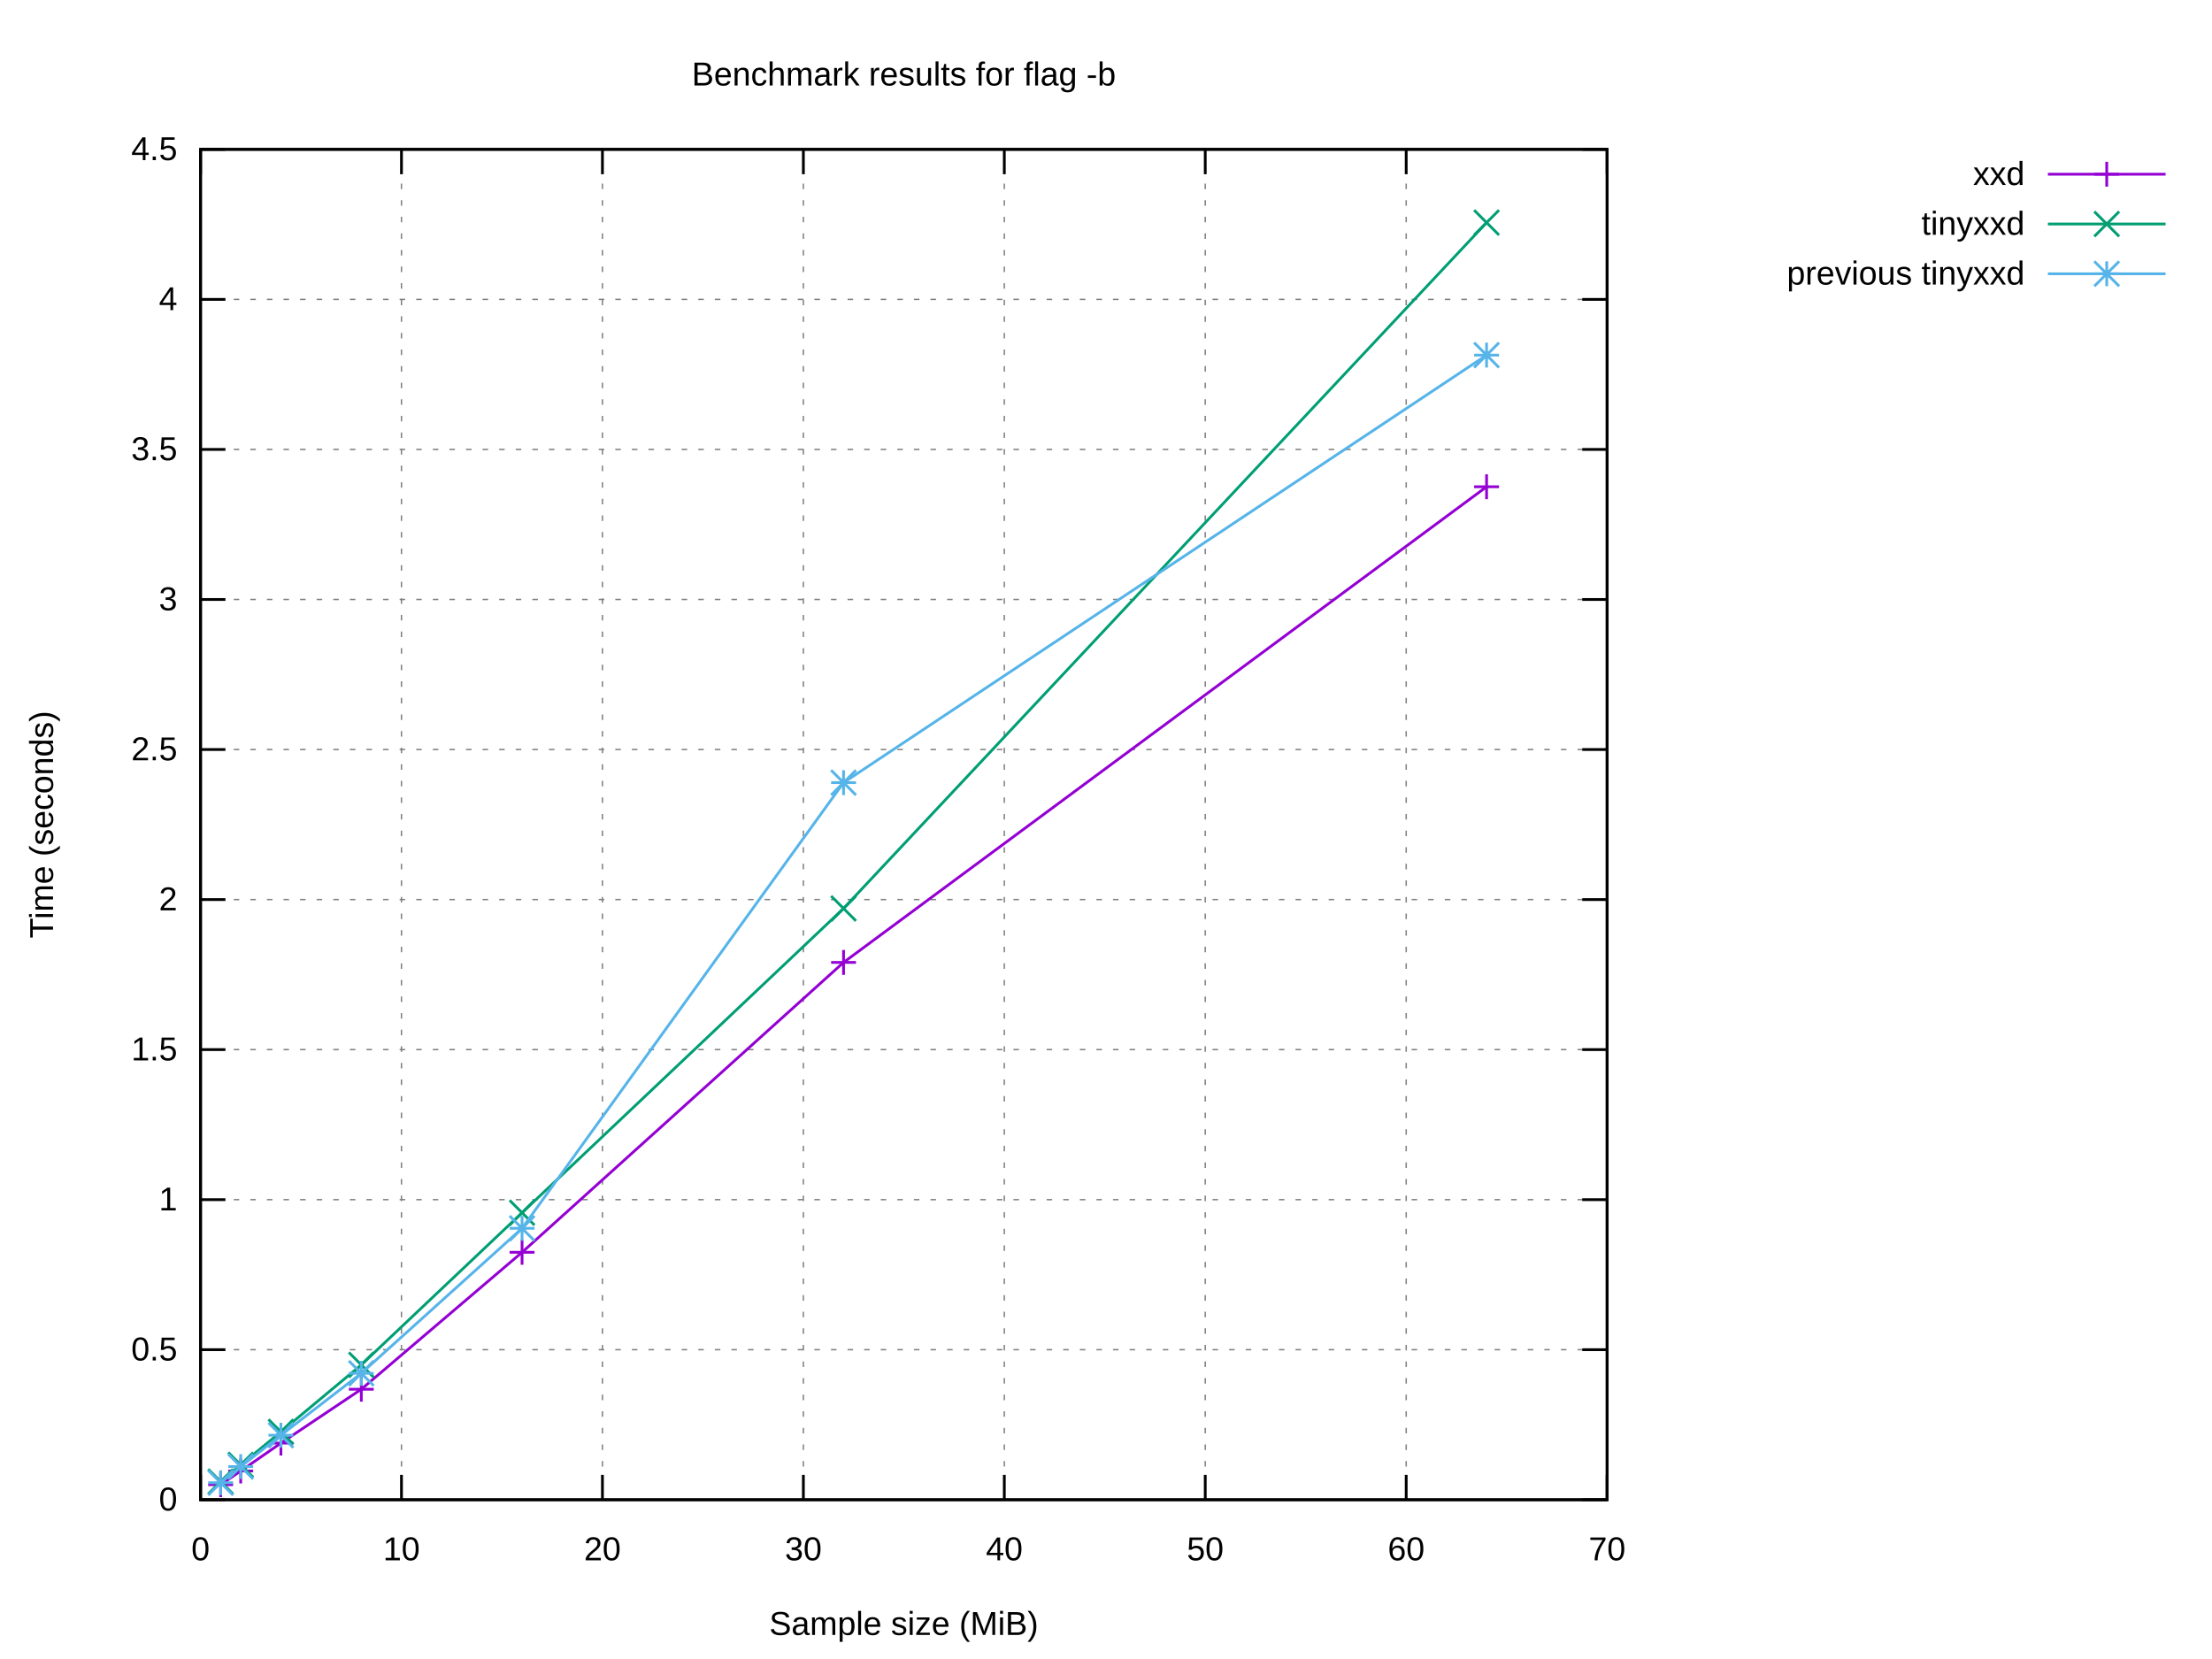
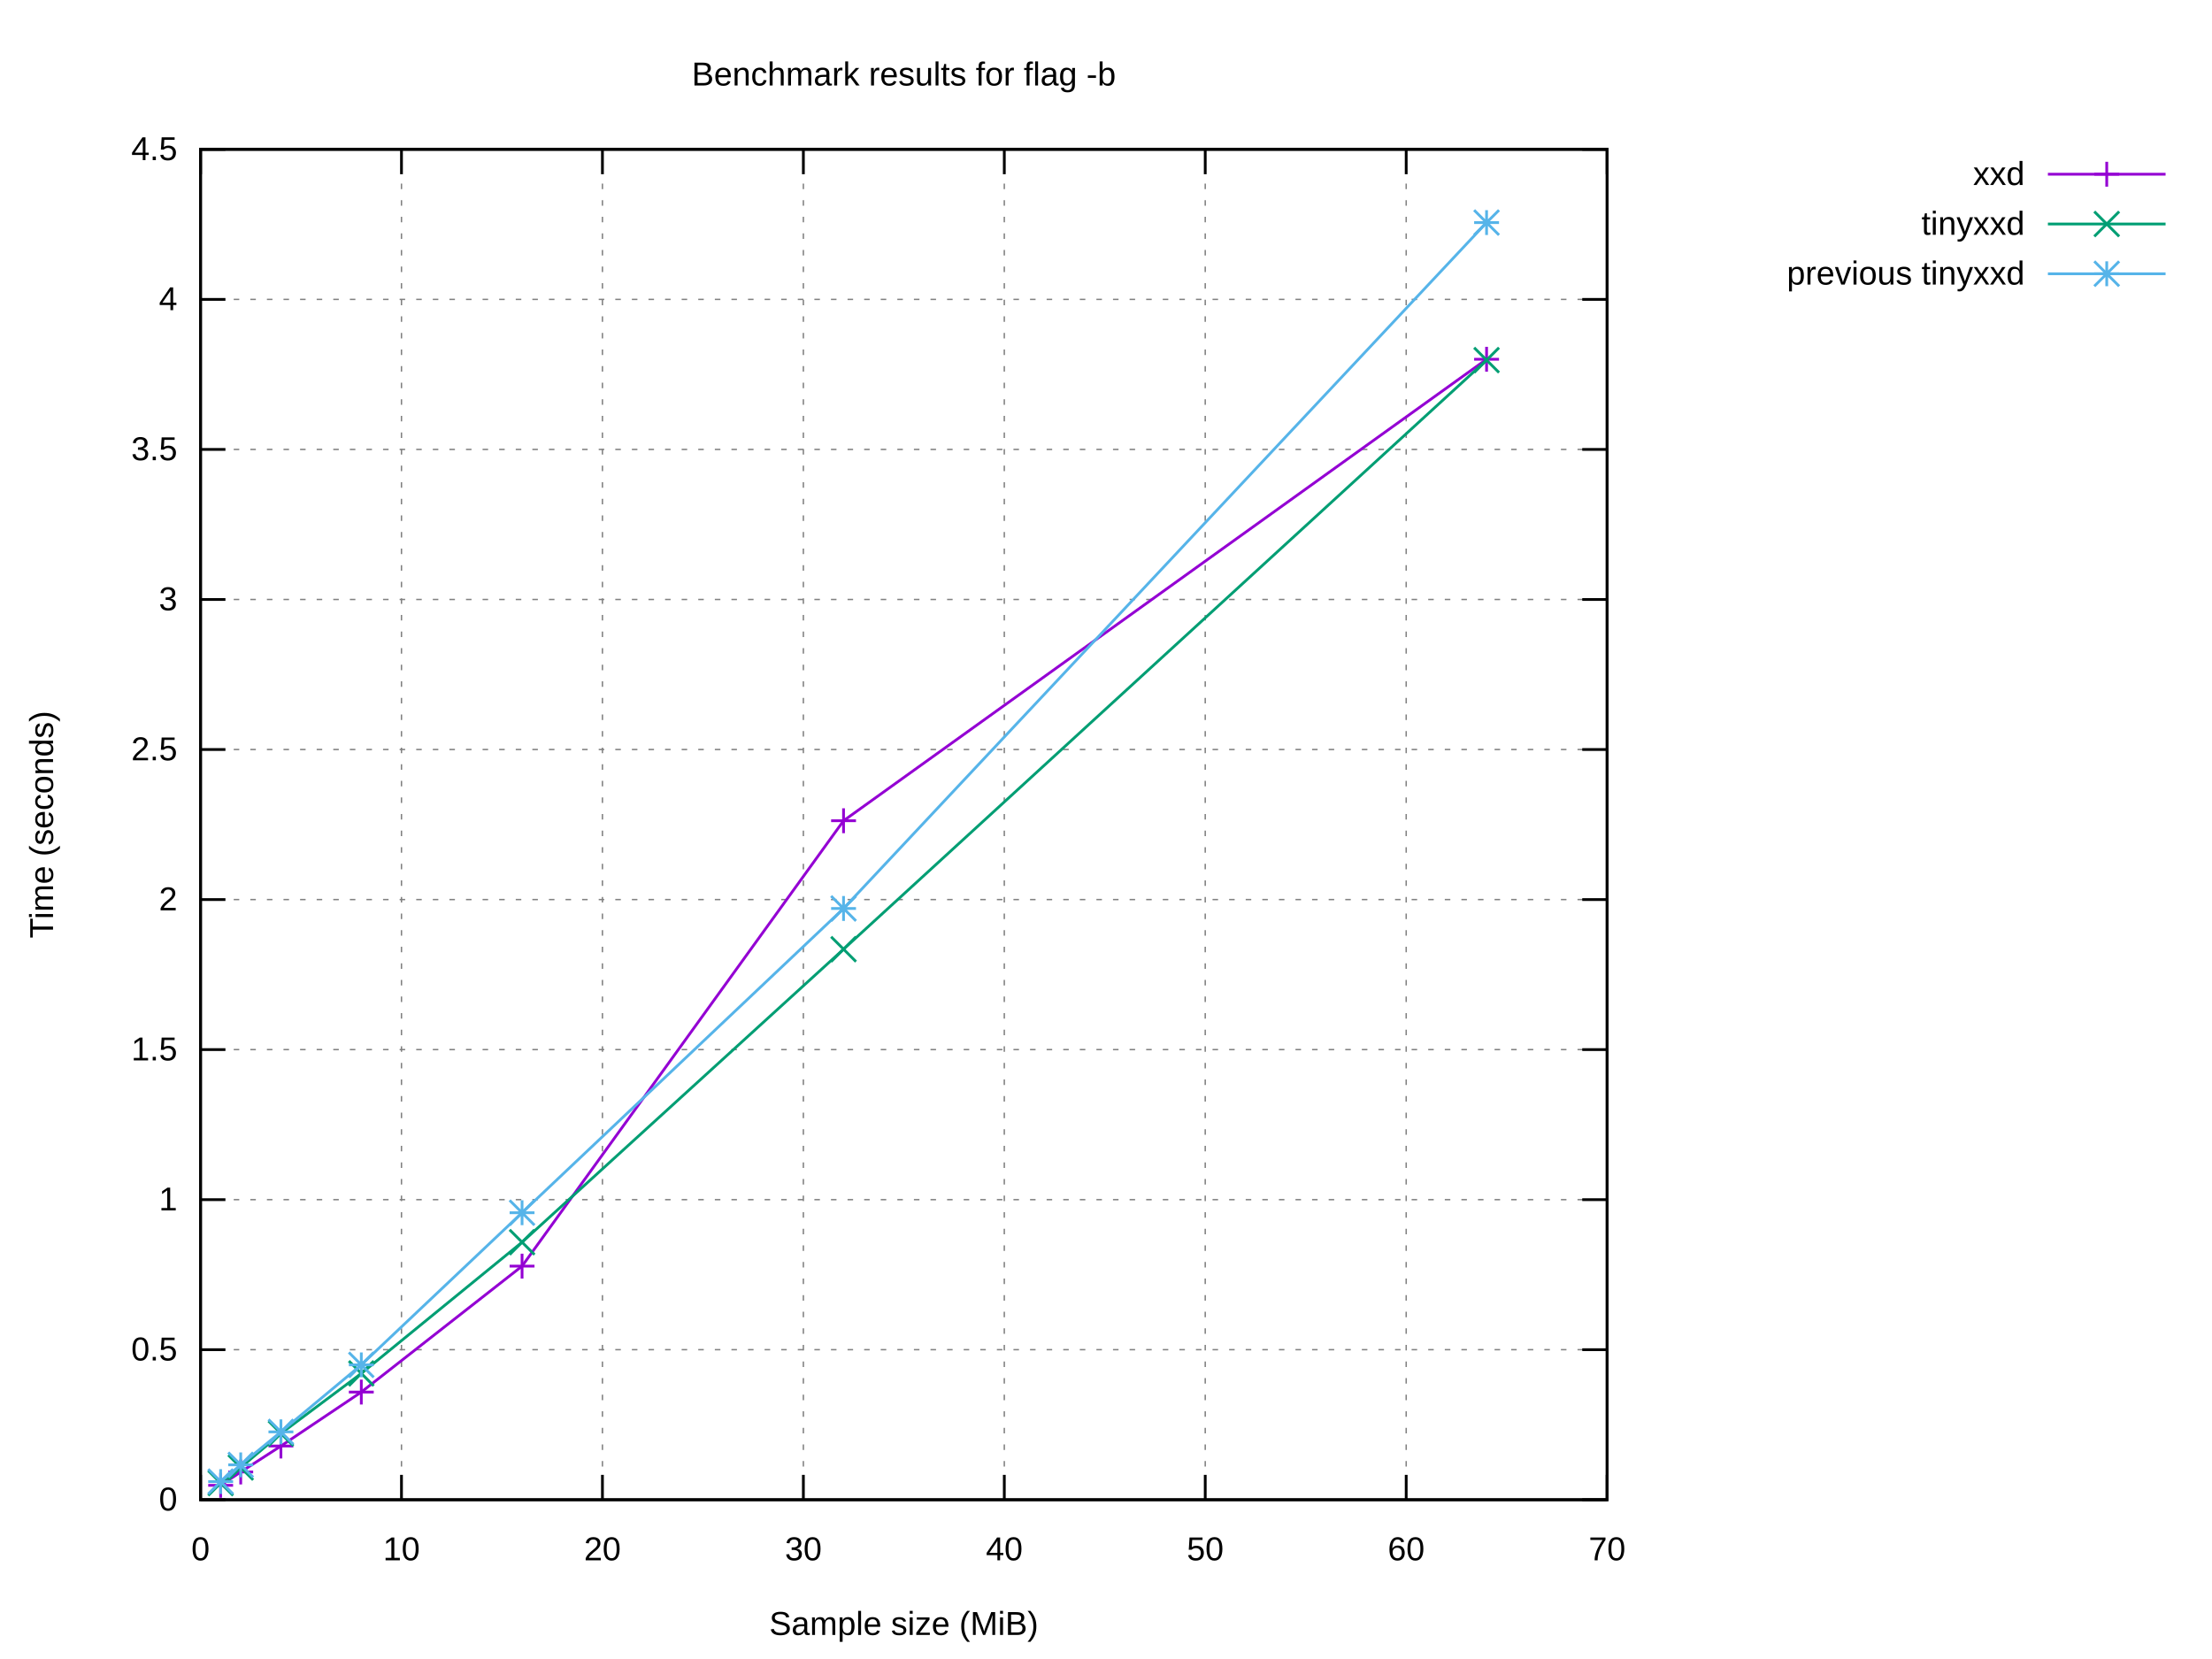
<svg xmlns="http://www.w3.org/2000/svg" xmlns:xlink="http://www.w3.org/1999/xlink" width="800" height="600" viewBox="0 0 800 600">
  <g id="gnuplot_canvas">
    <rect x="0" y="0" width="800" height="600" fill="#ffffff" />
    <defs>
      <circle id="gpDot" r="0.5" stroke-width="0.5" stroke="currentColor" />
      <path id="gpPt0" stroke-width="0.222" stroke="currentColor" d="M-1,0 h2 M0,-1 v2" />
      <path id="gpPt1" stroke-width="0.222" stroke="currentColor" d="M-1,-1 L1,1 M1,-1 L-1,1" />
      <path id="gpPt2" stroke-width="0.222" stroke="currentColor" d="M-1,0 L1,0 M0,-1 L0,1 M-1,-1 L1,1 M-1,1 L1,-1" />
      <rect id="gpPt3" stroke-width="0.222" stroke="currentColor" x="-1" y="-1" width="2" height="2" />
      <rect id="gpPt4" stroke-width="0.222" stroke="currentColor" fill="currentColor" x="-1" y="-1" width="2" height="2" />
      <circle id="gpPt5" stroke-width="0.222" stroke="currentColor" cx="0" cy="0" r="1" />
      <use xlink:href="#gpPt5" id="gpPt6" fill="currentColor" stroke="none" />
      <path id="gpPt7" stroke-width="0.222" stroke="currentColor" d="M0,-1.33 L-1.33,0.67 L1.33,0.67 z" />
      <use xlink:href="#gpPt7" id="gpPt8" fill="currentColor" stroke="none" />
      <use xlink:href="#gpPt7" id="gpPt9" stroke="currentColor" transform="rotate(180)" />
      <use xlink:href="#gpPt9" id="gpPt10" fill="currentColor" stroke="none" />
      <use xlink:href="#gpPt3" id="gpPt11" stroke="currentColor" transform="rotate(45)" />
      <use xlink:href="#gpPt11" id="gpPt12" fill="currentColor" stroke="none" />
      <path id="gpPt13" stroke-width="0.222" stroke="currentColor" d="M0,1.330 L1.265,0.411 L0.782,-1.067 L-0.782,-1.076 L-1.265,0.411 z" />
      <use xlink:href="#gpPt13" id="gpPt14" fill="currentColor" stroke="none" />
      <filter id="textbox" filterUnits="objectBoundingBox" x="0" y="0" height="1" width="1">
        <feFlood flood-color="#FFFFFF" flood-opacity="1" result="bgnd" />
        <feComposite in="SourceGraphic" in2="bgnd" operator="atop" />
      </filter>
      <filter id="greybox" filterUnits="objectBoundingBox" x="0" y="0" height="1" width="1">
        <feFlood flood-color="lightgrey" flood-opacity="1" result="grey" />
        <feComposite in="SourceGraphic" in2="grey" operator="atop" />
      </filter>
    </defs>
    <g fill="none" color="#FFFFFF" stroke="currentColor" stroke-width="1.00" stroke-linecap="butt" stroke-linejoin="miter">
</g>
    <g fill="none" color="black" stroke="currentColor" stroke-width="1.00" stroke-linecap="butt" stroke-linejoin="miter">
</g>
    <g fill="none" color="black" stroke="black" stroke-width="0.50" stroke-linecap="butt" stroke-linejoin="miter">
</g>
    <g fill="none" color="gray" stroke="currentColor" stroke-width="0.50" stroke-linecap="butt" stroke-linejoin="miter">
      <path stroke="gray" stroke-dasharray="2,4" class="gridline" d="M72.53,542.40 L581.24,542.40  " />
    </g>
    <g fill="none" color="gray" stroke="gray" stroke-width="1.00" stroke-linecap="butt" stroke-linejoin="miter">
</g>
    <g fill="none" color="black" stroke="currentColor" stroke-width="1.00" stroke-linecap="butt" stroke-linejoin="miter">
      <path stroke="black" d="M72.53,542.40 L81.53,542.40 M581.24,542.40 L572.24,542.40  " />
      <g transform="translate(64.14,546.30)" stroke="none" fill="black" font-family="Arial" font-size="12.00" text-anchor="end">
        <text>
          <tspan font-family="Arial"> 0</tspan>
        </text>
      </g>
    </g>
    <g fill="none" color="black" stroke="currentColor" stroke-width="1.00" stroke-linecap="butt" stroke-linejoin="miter">
</g>
    <g fill="none" color="black" stroke="black" stroke-width="0.50" stroke-linecap="butt" stroke-linejoin="miter">
</g>
    <g fill="none" color="gray" stroke="currentColor" stroke-width="0.50" stroke-linecap="butt" stroke-linejoin="miter">
      <path stroke="gray" stroke-dasharray="2,4" class="gridline" d="M72.53,488.13 L581.24,488.13  " />
    </g>
    <g fill="none" color="gray" stroke="gray" stroke-width="1.00" stroke-linecap="butt" stroke-linejoin="miter">
</g>
    <g fill="none" color="black" stroke="currentColor" stroke-width="1.00" stroke-linecap="butt" stroke-linejoin="miter">
      <path stroke="black" d="M72.53,488.13 L81.53,488.13 M581.24,488.13 L572.24,488.13  " />
      <g transform="translate(64.14,492.03)" stroke="none" fill="black" font-family="Arial" font-size="12.00" text-anchor="end">
        <text>
          <tspan font-family="Arial"> 0.5</tspan>
        </text>
      </g>
    </g>
    <g fill="none" color="black" stroke="currentColor" stroke-width="1.00" stroke-linecap="butt" stroke-linejoin="miter">
</g>
    <g fill="none" color="black" stroke="black" stroke-width="0.50" stroke-linecap="butt" stroke-linejoin="miter">
</g>
    <g fill="none" color="gray" stroke="currentColor" stroke-width="0.50" stroke-linecap="butt" stroke-linejoin="miter">
      <path stroke="gray" stroke-dasharray="2,4" class="gridline" d="M72.53,433.87 L581.24,433.87  " />
    </g>
    <g fill="none" color="gray" stroke="gray" stroke-width="1.00" stroke-linecap="butt" stroke-linejoin="miter">
</g>
    <g fill="none" color="black" stroke="currentColor" stroke-width="1.00" stroke-linecap="butt" stroke-linejoin="miter">
      <path stroke="black" d="M72.53,433.87 L81.53,433.87 M581.24,433.87 L572.24,433.87  " />
      <g transform="translate(64.14,437.77)" stroke="none" fill="black" font-family="Arial" font-size="12.00" text-anchor="end">
        <text>
          <tspan font-family="Arial"> 1</tspan>
        </text>
      </g>
    </g>
    <g fill="none" color="black" stroke="currentColor" stroke-width="1.00" stroke-linecap="butt" stroke-linejoin="miter">
</g>
    <g fill="none" color="black" stroke="black" stroke-width="0.50" stroke-linecap="butt" stroke-linejoin="miter">
</g>
    <g fill="none" color="gray" stroke="currentColor" stroke-width="0.50" stroke-linecap="butt" stroke-linejoin="miter">
      <path stroke="gray" stroke-dasharray="2,4" class="gridline" d="M72.53,379.60 L581.24,379.60  " />
    </g>
    <g fill="none" color="gray" stroke="gray" stroke-width="1.00" stroke-linecap="butt" stroke-linejoin="miter">
</g>
    <g fill="none" color="black" stroke="currentColor" stroke-width="1.00" stroke-linecap="butt" stroke-linejoin="miter">
      <path stroke="black" d="M72.53,379.60 L81.53,379.60 M581.24,379.60 L572.24,379.60  " />
      <g transform="translate(64.14,383.50)" stroke="none" fill="black" font-family="Arial" font-size="12.00" text-anchor="end">
        <text>
          <tspan font-family="Arial"> 1.5</tspan>
        </text>
      </g>
    </g>
    <g fill="none" color="black" stroke="currentColor" stroke-width="1.00" stroke-linecap="butt" stroke-linejoin="miter">
</g>
    <g fill="none" color="black" stroke="black" stroke-width="0.50" stroke-linecap="butt" stroke-linejoin="miter">
</g>
    <g fill="none" color="gray" stroke="currentColor" stroke-width="0.50" stroke-linecap="butt" stroke-linejoin="miter">
      <path stroke="gray" stroke-dasharray="2,4" class="gridline" d="M72.53,325.34 L581.24,325.34  " />
    </g>
    <g fill="none" color="gray" stroke="gray" stroke-width="1.00" stroke-linecap="butt" stroke-linejoin="miter">
</g>
    <g fill="none" color="black" stroke="currentColor" stroke-width="1.00" stroke-linecap="butt" stroke-linejoin="miter">
      <path stroke="black" d="M72.53,325.34 L81.53,325.34 M581.24,325.34 L572.24,325.34  " />
      <g transform="translate(64.14,329.24)" stroke="none" fill="black" font-family="Arial" font-size="12.00" text-anchor="end">
        <text>
          <tspan font-family="Arial"> 2</tspan>
        </text>
      </g>
    </g>
    <g fill="none" color="black" stroke="currentColor" stroke-width="1.00" stroke-linecap="butt" stroke-linejoin="miter">
</g>
    <g fill="none" color="black" stroke="black" stroke-width="0.50" stroke-linecap="butt" stroke-linejoin="miter">
</g>
    <g fill="none" color="gray" stroke="currentColor" stroke-width="0.50" stroke-linecap="butt" stroke-linejoin="miter">
      <path stroke="gray" stroke-dasharray="2,4" class="gridline" d="M72.53,271.07 L581.24,271.07  " />
    </g>
    <g fill="none" color="gray" stroke="gray" stroke-width="1.00" stroke-linecap="butt" stroke-linejoin="miter">
</g>
    <g fill="none" color="black" stroke="currentColor" stroke-width="1.00" stroke-linecap="butt" stroke-linejoin="miter">
      <path stroke="black" d="M72.53,271.07 L81.53,271.07 M581.24,271.07 L572.24,271.07  " />
      <g transform="translate(64.14,274.97)" stroke="none" fill="black" font-family="Arial" font-size="12.00" text-anchor="end">
        <text>
          <tspan font-family="Arial"> 2.5</tspan>
        </text>
      </g>
    </g>
    <g fill="none" color="black" stroke="currentColor" stroke-width="1.00" stroke-linecap="butt" stroke-linejoin="miter">
</g>
    <g fill="none" color="black" stroke="black" stroke-width="0.50" stroke-linecap="butt" stroke-linejoin="miter">
</g>
    <g fill="none" color="gray" stroke="currentColor" stroke-width="0.50" stroke-linecap="butt" stroke-linejoin="miter">
      <path stroke="gray" stroke-dasharray="2,4" class="gridline" d="M72.53,216.81 L581.24,216.81  " />
    </g>
    <g fill="none" color="gray" stroke="gray" stroke-width="1.00" stroke-linecap="butt" stroke-linejoin="miter">
</g>
    <g fill="none" color="black" stroke="currentColor" stroke-width="1.00" stroke-linecap="butt" stroke-linejoin="miter">
      <path stroke="black" d="M72.53,216.81 L81.53,216.81 M581.24,216.81 L572.24,216.81  " />
      <g transform="translate(64.14,220.71)" stroke="none" fill="black" font-family="Arial" font-size="12.00" text-anchor="end">
        <text>
          <tspan font-family="Arial"> 3</tspan>
        </text>
      </g>
    </g>
    <g fill="none" color="black" stroke="currentColor" stroke-width="1.00" stroke-linecap="butt" stroke-linejoin="miter">
</g>
    <g fill="none" color="black" stroke="black" stroke-width="0.50" stroke-linecap="butt" stroke-linejoin="miter">
</g>
    <g fill="none" color="gray" stroke="currentColor" stroke-width="0.50" stroke-linecap="butt" stroke-linejoin="miter">
      <path stroke="gray" stroke-dasharray="2,4" class="gridline" d="M72.53,162.54 L581.24,162.54  " />
    </g>
    <g fill="none" color="gray" stroke="gray" stroke-width="1.00" stroke-linecap="butt" stroke-linejoin="miter">
</g>
    <g fill="none" color="black" stroke="currentColor" stroke-width="1.00" stroke-linecap="butt" stroke-linejoin="miter">
      <path stroke="black" d="M72.53,162.54 L81.53,162.54 M581.24,162.54 L572.24,162.54  " />
      <g transform="translate(64.14,166.44)" stroke="none" fill="black" font-family="Arial" font-size="12.00" text-anchor="end">
        <text>
          <tspan font-family="Arial"> 3.5</tspan>
        </text>
      </g>
    </g>
    <g fill="none" color="black" stroke="currentColor" stroke-width="1.00" stroke-linecap="butt" stroke-linejoin="miter">
</g>
    <g fill="none" color="black" stroke="black" stroke-width="0.50" stroke-linecap="butt" stroke-linejoin="miter">
</g>
    <g fill="none" color="gray" stroke="currentColor" stroke-width="0.50" stroke-linecap="butt" stroke-linejoin="miter">
      <path stroke="gray" stroke-dasharray="2,4" class="gridline" d="M72.53,108.28 L581.24,108.28  " />
    </g>
    <g fill="none" color="gray" stroke="gray" stroke-width="1.00" stroke-linecap="butt" stroke-linejoin="miter">
</g>
    <g fill="none" color="black" stroke="currentColor" stroke-width="1.00" stroke-linecap="butt" stroke-linejoin="miter">
      <path stroke="black" d="M72.53,108.28 L81.53,108.28 M581.24,108.28 L572.24,108.28  " />
      <g transform="translate(64.14,112.18)" stroke="none" fill="black" font-family="Arial" font-size="12.00" text-anchor="end">
        <text>
          <tspan font-family="Arial"> 4</tspan>
        </text>
      </g>
    </g>
    <g fill="none" color="black" stroke="currentColor" stroke-width="1.00" stroke-linecap="butt" stroke-linejoin="miter">
</g>
    <g fill="none" color="black" stroke="black" stroke-width="0.50" stroke-linecap="butt" stroke-linejoin="miter">
</g>
    <g fill="none" color="gray" stroke="currentColor" stroke-width="0.50" stroke-linecap="butt" stroke-linejoin="miter">
      <path stroke="gray" stroke-dasharray="2,4" class="gridline" d="M72.53,54.01 L581.24,54.01  " />
    </g>
    <g fill="none" color="gray" stroke="gray" stroke-width="1.00" stroke-linecap="butt" stroke-linejoin="miter">
</g>
    <g fill="none" color="black" stroke="currentColor" stroke-width="1.00" stroke-linecap="butt" stroke-linejoin="miter">
      <path stroke="black" d="M72.53,54.01 L81.53,54.01 M581.24,54.01 L572.24,54.01  " />
      <g transform="translate(64.14,57.91)" stroke="none" fill="black" font-family="Arial" font-size="12.00" text-anchor="end">
        <text>
          <tspan font-family="Arial"> 4.5</tspan>
        </text>
      </g>
    </g>
    <g fill="none" color="black" stroke="currentColor" stroke-width="1.00" stroke-linecap="butt" stroke-linejoin="miter">
</g>
    <g fill="none" color="black" stroke="black" stroke-width="0.50" stroke-linecap="butt" stroke-linejoin="miter">
</g>
    <g fill="none" color="gray" stroke="currentColor" stroke-width="0.50" stroke-linecap="butt" stroke-linejoin="miter">
      <path stroke="gray" stroke-dasharray="2,4" class="gridline" d="M72.53,542.40 L72.53,54.01  " />
    </g>
    <g fill="none" color="gray" stroke="gray" stroke-width="1.00" stroke-linecap="butt" stroke-linejoin="miter">
</g>
    <g fill="none" color="black" stroke="currentColor" stroke-width="1.00" stroke-linecap="butt" stroke-linejoin="miter">
      <path stroke="black" d="M72.53,542.40 L72.53,533.40 M72.53,54.01 L72.53,63.01  " />
      <g transform="translate(72.53,564.30)" stroke="none" fill="black" font-family="Arial" font-size="12.00" text-anchor="middle">
        <text>
          <tspan font-family="Arial"> 0</tspan>
        </text>
      </g>
    </g>
    <g fill="none" color="black" stroke="currentColor" stroke-width="1.00" stroke-linecap="butt" stroke-linejoin="miter">
</g>
    <g fill="none" color="black" stroke="black" stroke-width="0.50" stroke-linecap="butt" stroke-linejoin="miter">
</g>
    <g fill="none" color="gray" stroke="currentColor" stroke-width="0.50" stroke-linecap="butt" stroke-linejoin="miter">
      <path stroke="gray" stroke-dasharray="2,4" class="gridline" d="M145.20,542.40 L145.20,54.01  " />
    </g>
    <g fill="none" color="gray" stroke="gray" stroke-width="1.00" stroke-linecap="butt" stroke-linejoin="miter">
</g>
    <g fill="none" color="black" stroke="currentColor" stroke-width="1.00" stroke-linecap="butt" stroke-linejoin="miter">
      <path stroke="black" d="M145.20,542.40 L145.20,533.40 M145.20,54.01 L145.20,63.01  " />
      <g transform="translate(145.20,564.30)" stroke="none" fill="black" font-family="Arial" font-size="12.00" text-anchor="middle">
        <text>
          <tspan font-family="Arial"> 10</tspan>
        </text>
      </g>
    </g>
    <g fill="none" color="black" stroke="currentColor" stroke-width="1.00" stroke-linecap="butt" stroke-linejoin="miter">
</g>
    <g fill="none" color="black" stroke="black" stroke-width="0.50" stroke-linecap="butt" stroke-linejoin="miter">
</g>
    <g fill="none" color="gray" stroke="currentColor" stroke-width="0.50" stroke-linecap="butt" stroke-linejoin="miter">
      <path stroke="gray" stroke-dasharray="2,4" class="gridline" d="M217.88,542.40 L217.88,54.01  " />
    </g>
    <g fill="none" color="gray" stroke="gray" stroke-width="1.00" stroke-linecap="butt" stroke-linejoin="miter">
</g>
    <g fill="none" color="black" stroke="currentColor" stroke-width="1.00" stroke-linecap="butt" stroke-linejoin="miter">
      <path stroke="black" d="M217.88,542.40 L217.88,533.40 M217.88,54.01 L217.88,63.01  " />
      <g transform="translate(217.88,564.30)" stroke="none" fill="black" font-family="Arial" font-size="12.00" text-anchor="middle">
        <text>
          <tspan font-family="Arial"> 20</tspan>
        </text>
      </g>
    </g>
    <g fill="none" color="black" stroke="currentColor" stroke-width="1.00" stroke-linecap="butt" stroke-linejoin="miter">
</g>
    <g fill="none" color="black" stroke="black" stroke-width="0.50" stroke-linecap="butt" stroke-linejoin="miter">
</g>
    <g fill="none" color="gray" stroke="currentColor" stroke-width="0.50" stroke-linecap="butt" stroke-linejoin="miter">
      <path stroke="gray" stroke-dasharray="2,4" class="gridline" d="M290.55,542.40 L290.55,54.01  " />
    </g>
    <g fill="none" color="gray" stroke="gray" stroke-width="1.00" stroke-linecap="butt" stroke-linejoin="miter">
</g>
    <g fill="none" color="black" stroke="currentColor" stroke-width="1.00" stroke-linecap="butt" stroke-linejoin="miter">
      <path stroke="black" d="M290.55,542.40 L290.55,533.40 M290.55,54.01 L290.55,63.01  " />
      <g transform="translate(290.55,564.30)" stroke="none" fill="black" font-family="Arial" font-size="12.00" text-anchor="middle">
        <text>
          <tspan font-family="Arial"> 30</tspan>
        </text>
      </g>
    </g>
    <g fill="none" color="black" stroke="currentColor" stroke-width="1.00" stroke-linecap="butt" stroke-linejoin="miter">
</g>
    <g fill="none" color="black" stroke="black" stroke-width="0.50" stroke-linecap="butt" stroke-linejoin="miter">
</g>
    <g fill="none" color="gray" stroke="currentColor" stroke-width="0.50" stroke-linecap="butt" stroke-linejoin="miter">
      <path stroke="gray" stroke-dasharray="2,4" class="gridline" d="M363.22,542.40 L363.22,54.01  " />
    </g>
    <g fill="none" color="gray" stroke="gray" stroke-width="1.00" stroke-linecap="butt" stroke-linejoin="miter">
</g>
    <g fill="none" color="black" stroke="currentColor" stroke-width="1.00" stroke-linecap="butt" stroke-linejoin="miter">
      <path stroke="black" d="M363.22,542.40 L363.22,533.40 M363.22,54.01 L363.22,63.01  " />
      <g transform="translate(363.22,564.30)" stroke="none" fill="black" font-family="Arial" font-size="12.00" text-anchor="middle">
        <text>
          <tspan font-family="Arial"> 40</tspan>
        </text>
      </g>
    </g>
    <g fill="none" color="black" stroke="currentColor" stroke-width="1.00" stroke-linecap="butt" stroke-linejoin="miter">
</g>
    <g fill="none" color="black" stroke="black" stroke-width="0.50" stroke-linecap="butt" stroke-linejoin="miter">
</g>
    <g fill="none" color="gray" stroke="currentColor" stroke-width="0.50" stroke-linecap="butt" stroke-linejoin="miter">
      <path stroke="gray" stroke-dasharray="2,4" class="gridline" d="M435.89,542.40 L435.89,54.01  " />
    </g>
    <g fill="none" color="gray" stroke="gray" stroke-width="1.00" stroke-linecap="butt" stroke-linejoin="miter">
</g>
    <g fill="none" color="black" stroke="currentColor" stroke-width="1.00" stroke-linecap="butt" stroke-linejoin="miter">
      <path stroke="black" d="M435.89,542.40 L435.89,533.40 M435.89,54.01 L435.89,63.01  " />
      <g transform="translate(435.89,564.30)" stroke="none" fill="black" font-family="Arial" font-size="12.00" text-anchor="middle">
        <text>
          <tspan font-family="Arial"> 50</tspan>
        </text>
      </g>
    </g>
    <g fill="none" color="black" stroke="currentColor" stroke-width="1.00" stroke-linecap="butt" stroke-linejoin="miter">
</g>
    <g fill="none" color="black" stroke="black" stroke-width="0.50" stroke-linecap="butt" stroke-linejoin="miter">
</g>
    <g fill="none" color="gray" stroke="currentColor" stroke-width="0.50" stroke-linecap="butt" stroke-linejoin="miter">
      <path stroke="gray" stroke-dasharray="2,4" class="gridline" d="M508.57,542.40 L508.57,54.01  " />
    </g>
    <g fill="none" color="gray" stroke="gray" stroke-width="1.00" stroke-linecap="butt" stroke-linejoin="miter">
</g>
    <g fill="none" color="black" stroke="currentColor" stroke-width="1.00" stroke-linecap="butt" stroke-linejoin="miter">
      <path stroke="black" d="M508.57,542.40 L508.57,533.40 M508.57,54.01 L508.57,63.01  " />
      <g transform="translate(508.57,564.30)" stroke="none" fill="black" font-family="Arial" font-size="12.00" text-anchor="middle">
        <text>
          <tspan font-family="Arial"> 60</tspan>
        </text>
      </g>
    </g>
    <g fill="none" color="black" stroke="currentColor" stroke-width="1.00" stroke-linecap="butt" stroke-linejoin="miter">
</g>
    <g fill="none" color="black" stroke="black" stroke-width="0.50" stroke-linecap="butt" stroke-linejoin="miter">
</g>
    <g fill="none" color="gray" stroke="currentColor" stroke-width="0.50" stroke-linecap="butt" stroke-linejoin="miter">
      <path stroke="gray" stroke-dasharray="2,4" class="gridline" d="M581.24,542.40 L581.24,54.01  " />
    </g>
    <g fill="none" color="gray" stroke="gray" stroke-width="1.00" stroke-linecap="butt" stroke-linejoin="miter">
</g>
    <g fill="none" color="black" stroke="currentColor" stroke-width="1.00" stroke-linecap="butt" stroke-linejoin="miter">
      <path stroke="black" d="M581.24,542.40 L581.24,533.40 M581.24,54.01 L581.24,63.01  " />
      <g transform="translate(581.24,564.30)" stroke="none" fill="black" font-family="Arial" font-size="12.00" text-anchor="middle">
        <text>
          <tspan font-family="Arial"> 70</tspan>
        </text>
      </g>
    </g>
    <g fill="none" color="black" stroke="currentColor" stroke-width="1.00" stroke-linecap="butt" stroke-linejoin="miter">
</g>
    <g fill="none" color="black" stroke="currentColor" stroke-width="1.00" stroke-linecap="butt" stroke-linejoin="miter">
      <path stroke="black" d="M72.53,54.01 L72.53,542.40 L581.24,542.40 L581.24,54.01 L72.53,54.01 Z  " />
    </g>
    <g fill="none" color="black" stroke="currentColor" stroke-width="1.00" stroke-linecap="butt" stroke-linejoin="miter">
</g>
    <g id="gnuplot_plot_1">
      <g fill="none" color="black" stroke="currentColor" stroke-width="1.00" stroke-linecap="butt" stroke-linejoin="miter">
        <g transform="translate(732.26,66.91)" stroke="none" fill="black" font-family="Arial" font-size="12.00" text-anchor="end">
          <text>
            <tspan font-family="Arial">xxd</tspan>
          </text>
        </g>
      </g>
      <g fill="none" color="black" stroke="currentColor" stroke-width="1.00" stroke-linecap="butt" stroke-linejoin="miter">
-         <path stroke="rgb(148,   0, 211)" d="M740.65,63.01 L783.21,63.01 M537.64,176.04 L305.08,348.07 L188.81,452.91 L130.67,502.44 L101.60,521.91 L87.06,532.00   L79.80,536.95  " />
-         <use xlink:href="#gpPt0" transform="translate(537.64,176.04) scale(4.50)" color="rgb(148,   0, 211)" />
-         <use xlink:href="#gpPt0" transform="translate(305.08,348.07) scale(4.50)" color="rgb(148,   0, 211)" />
-         <use xlink:href="#gpPt0" transform="translate(188.81,452.91) scale(4.50)" color="rgb(148,   0, 211)" />
-         <use xlink:href="#gpPt0" transform="translate(130.67,502.44) scale(4.50)" color="rgb(148,   0, 211)" />
-         <use xlink:href="#gpPt0" transform="translate(101.60,521.91) scale(4.50)" color="rgb(148,   0, 211)" />
-         <use xlink:href="#gpPt0" transform="translate(87.06,532.00) scale(4.50)" color="rgb(148,   0, 211)" />
-         <use xlink:href="#gpPt0" transform="translate(79.80,536.95) scale(4.50)" color="rgb(148,   0, 211)" />
+         <path stroke="rgb(148,   0, 211)" d="M740.65,63.01 L783.21,63.01 M537.64,129.93 L305.08,296.83 L188.81,457.91 L130.67,503.46 L101.60,522.97 L87.06,532.36   L79.80,537.19  " />
+         <use xlink:href="#gpPt0" transform="translate(537.64,129.93) scale(4.50)" color="rgb(148,   0, 211)" />
+         <use xlink:href="#gpPt0" transform="translate(305.08,296.83) scale(4.50)" color="rgb(148,   0, 211)" />
+         <use xlink:href="#gpPt0" transform="translate(188.81,457.91) scale(4.50)" color="rgb(148,   0, 211)" />
+         <use xlink:href="#gpPt0" transform="translate(130.67,503.46) scale(4.50)" color="rgb(148,   0, 211)" />
+         <use xlink:href="#gpPt0" transform="translate(101.60,522.97) scale(4.50)" color="rgb(148,   0, 211)" />
+         <use xlink:href="#gpPt0" transform="translate(87.06,532.36) scale(4.50)" color="rgb(148,   0, 211)" />
+         <use xlink:href="#gpPt0" transform="translate(79.80,537.19) scale(4.50)" color="rgb(148,   0, 211)" />
        <use xlink:href="#gpPt0" transform="translate(761.93,63.01) scale(4.50)" color="rgb(148,   0, 211)" />
      </g>
    </g>
    <g id="gnuplot_plot_2">
      <g fill="none" color="black" stroke="currentColor" stroke-width="1.00" stroke-linecap="butt" stroke-linejoin="miter">
        <g transform="translate(732.26,84.91)" stroke="none" fill="black" font-family="Arial" font-size="12.00" text-anchor="end">
          <text>
            <tspan font-family="Arial">tinyxxd</tspan>
          </text>
        </g>
      </g>
      <g fill="none" color="black" stroke="currentColor" stroke-width="1.00" stroke-linecap="butt" stroke-linejoin="miter">
-         <path stroke="rgb(  0, 158, 115)" d="M740.65,81.01 L783.21,81.01 M537.64,80.50 L305.08,328.56 L188.81,438.60 L130.67,493.62 L101.60,517.85 L87.06,529.79   L79.80,535.84  " />
-         <use xlink:href="#gpPt1" transform="translate(537.64,80.50) scale(4.50)" color="rgb(  0, 158, 115)" />
-         <use xlink:href="#gpPt1" transform="translate(305.08,328.56) scale(4.50)" color="rgb(  0, 158, 115)" />
-         <use xlink:href="#gpPt1" transform="translate(188.81,438.60) scale(4.50)" color="rgb(  0, 158, 115)" />
-         <use xlink:href="#gpPt1" transform="translate(130.67,493.62) scale(4.50)" color="rgb(  0, 158, 115)" />
-         <use xlink:href="#gpPt1" transform="translate(101.60,517.85) scale(4.50)" color="rgb(  0, 158, 115)" />
-         <use xlink:href="#gpPt1" transform="translate(87.06,529.79) scale(4.50)" color="rgb(  0, 158, 115)" />
-         <use xlink:href="#gpPt1" transform="translate(79.80,535.84) scale(4.50)" color="rgb(  0, 158, 115)" />
+         <path stroke="rgb(  0, 158, 115)" d="M740.65,81.01 L783.21,81.01 M537.64,130.24 L305.08,343.29 L188.81,449.26 L130.67,496.72 L101.60,518.44 L87.06,530.74   L79.80,536.38  " />
+         <use xlink:href="#gpPt1" transform="translate(537.64,130.24) scale(4.50)" color="rgb(  0, 158, 115)" />
+         <use xlink:href="#gpPt1" transform="translate(305.08,343.29) scale(4.50)" color="rgb(  0, 158, 115)" />
+         <use xlink:href="#gpPt1" transform="translate(188.81,449.26) scale(4.50)" color="rgb(  0, 158, 115)" />
+         <use xlink:href="#gpPt1" transform="translate(130.67,496.72) scale(4.50)" color="rgb(  0, 158, 115)" />
+         <use xlink:href="#gpPt1" transform="translate(101.60,518.44) scale(4.50)" color="rgb(  0, 158, 115)" />
+         <use xlink:href="#gpPt1" transform="translate(87.06,530.74) scale(4.50)" color="rgb(  0, 158, 115)" />
+         <use xlink:href="#gpPt1" transform="translate(79.80,536.38) scale(4.50)" color="rgb(  0, 158, 115)" />
        <use xlink:href="#gpPt1" transform="translate(761.93,81.01) scale(4.50)" color="rgb(  0, 158, 115)" />
      </g>
    </g>
    <g id="gnuplot_plot_3">
      <g fill="none" color="black" stroke="currentColor" stroke-width="1.00" stroke-linecap="butt" stroke-linejoin="miter">
        <g transform="translate(732.26,102.91)" stroke="none" fill="black" font-family="Arial" font-size="12.00" text-anchor="end">
          <text>
            <tspan font-family="Arial">previous tinyxxd</tspan>
          </text>
        </g>
      </g>
      <g fill="none" color="black" stroke="currentColor" stroke-width="1.00" stroke-linecap="butt" stroke-linejoin="miter">
-         <path stroke="rgb( 86, 180, 233)" d="M740.65,99.01 L783.21,99.01 M537.64,128.43 L305.08,283.05 L188.81,444.24 L130.67,496.67 L101.60,519.07 L87.06,530.41   L79.80,536.25  " />
-         <use xlink:href="#gpPt2" transform="translate(537.64,128.43) scale(4.50)" color="rgb( 86, 180, 233)" />
-         <use xlink:href="#gpPt2" transform="translate(305.08,283.05) scale(4.50)" color="rgb( 86, 180, 233)" />
-         <use xlink:href="#gpPt2" transform="translate(188.81,444.24) scale(4.50)" color="rgb( 86, 180, 233)" />
-         <use xlink:href="#gpPt2" transform="translate(130.67,496.67) scale(4.50)" color="rgb( 86, 180, 233)" />
-         <use xlink:href="#gpPt2" transform="translate(101.60,519.07) scale(4.50)" color="rgb( 86, 180, 233)" />
-         <use xlink:href="#gpPt2" transform="translate(87.06,530.41) scale(4.50)" color="rgb( 86, 180, 233)" />
-         <use xlink:href="#gpPt2" transform="translate(79.80,536.25) scale(4.50)" color="rgb( 86, 180, 233)" />
+         <path stroke="rgb( 86, 180, 233)" d="M740.65,99.01 L783.21,99.01 M537.64,80.50 L305.08,328.56 L188.81,438.60 L130.67,493.62 L101.60,517.85 L87.06,529.79   L79.80,535.84  " />
+         <use xlink:href="#gpPt2" transform="translate(537.64,80.50) scale(4.50)" color="rgb( 86, 180, 233)" />
+         <use xlink:href="#gpPt2" transform="translate(305.08,328.56) scale(4.50)" color="rgb( 86, 180, 233)" />
+         <use xlink:href="#gpPt2" transform="translate(188.81,438.60) scale(4.50)" color="rgb( 86, 180, 233)" />
+         <use xlink:href="#gpPt2" transform="translate(130.67,493.62) scale(4.50)" color="rgb( 86, 180, 233)" />
+         <use xlink:href="#gpPt2" transform="translate(101.60,517.85) scale(4.50)" color="rgb( 86, 180, 233)" />
+         <use xlink:href="#gpPt2" transform="translate(87.06,529.79) scale(4.50)" color="rgb( 86, 180, 233)" />
+         <use xlink:href="#gpPt2" transform="translate(79.80,535.84) scale(4.50)" color="rgb( 86, 180, 233)" />
        <use xlink:href="#gpPt2" transform="translate(761.93,99.01) scale(4.50)" color="rgb( 86, 180, 233)" />
      </g>
    </g>
    <g fill="none" color="#FFFFFF" stroke="rgb( 86, 180, 233)" stroke-width="2.00" stroke-linecap="butt" stroke-linejoin="miter">
</g>
    <g fill="none" color="black" stroke="currentColor" stroke-width="2.00" stroke-linecap="butt" stroke-linejoin="miter">
</g>
    <g fill="none" color="black" stroke="black" stroke-width="1.00" stroke-linecap="butt" stroke-linejoin="miter">
</g>
    <g fill="none" color="black" stroke="currentColor" stroke-width="1.00" stroke-linecap="butt" stroke-linejoin="miter">
      <path stroke="black" d="M72.53,54.01 L72.53,542.40 L581.24,542.40 L581.24,54.01 L72.53,54.01 Z  " />
      <g transform="translate(19.18,298.21) rotate(270.00)" stroke="none" fill="black" font-family="Arial" font-size="12.00" text-anchor="middle">
        <text>
          <tspan font-family="Arial">Time (seconds)</tspan>
        </text>
      </g>
    </g>
    <g fill="none" color="black" stroke="currentColor" stroke-width="1.00" stroke-linecap="butt" stroke-linejoin="miter">
      <g transform="translate(326.88,591.30)" stroke="none" fill="black" font-family="Arial" font-size="12.00" text-anchor="middle">
        <text>
          <tspan font-family="Arial">Sample size (MiB)</tspan>
        </text>
      </g>
    </g>
    <g fill="none" color="black" stroke="currentColor" stroke-width="1.00" stroke-linecap="butt" stroke-linejoin="miter">
</g>
    <g fill="none" color="black" stroke="currentColor" stroke-width="1.00" stroke-linecap="butt" stroke-linejoin="miter">
      <g transform="translate(326.88,30.91)" stroke="none" fill="black" font-family="Arial" font-size="12.00" text-anchor="middle">
        <text>
          <tspan font-family="Arial">Benchmark results for flag -b</tspan>
        </text>
      </g>
    </g>
    <g fill="none" color="black" stroke="currentColor" stroke-width="1.00" stroke-linecap="butt" stroke-linejoin="miter">
</g>
  </g>
</svg>
